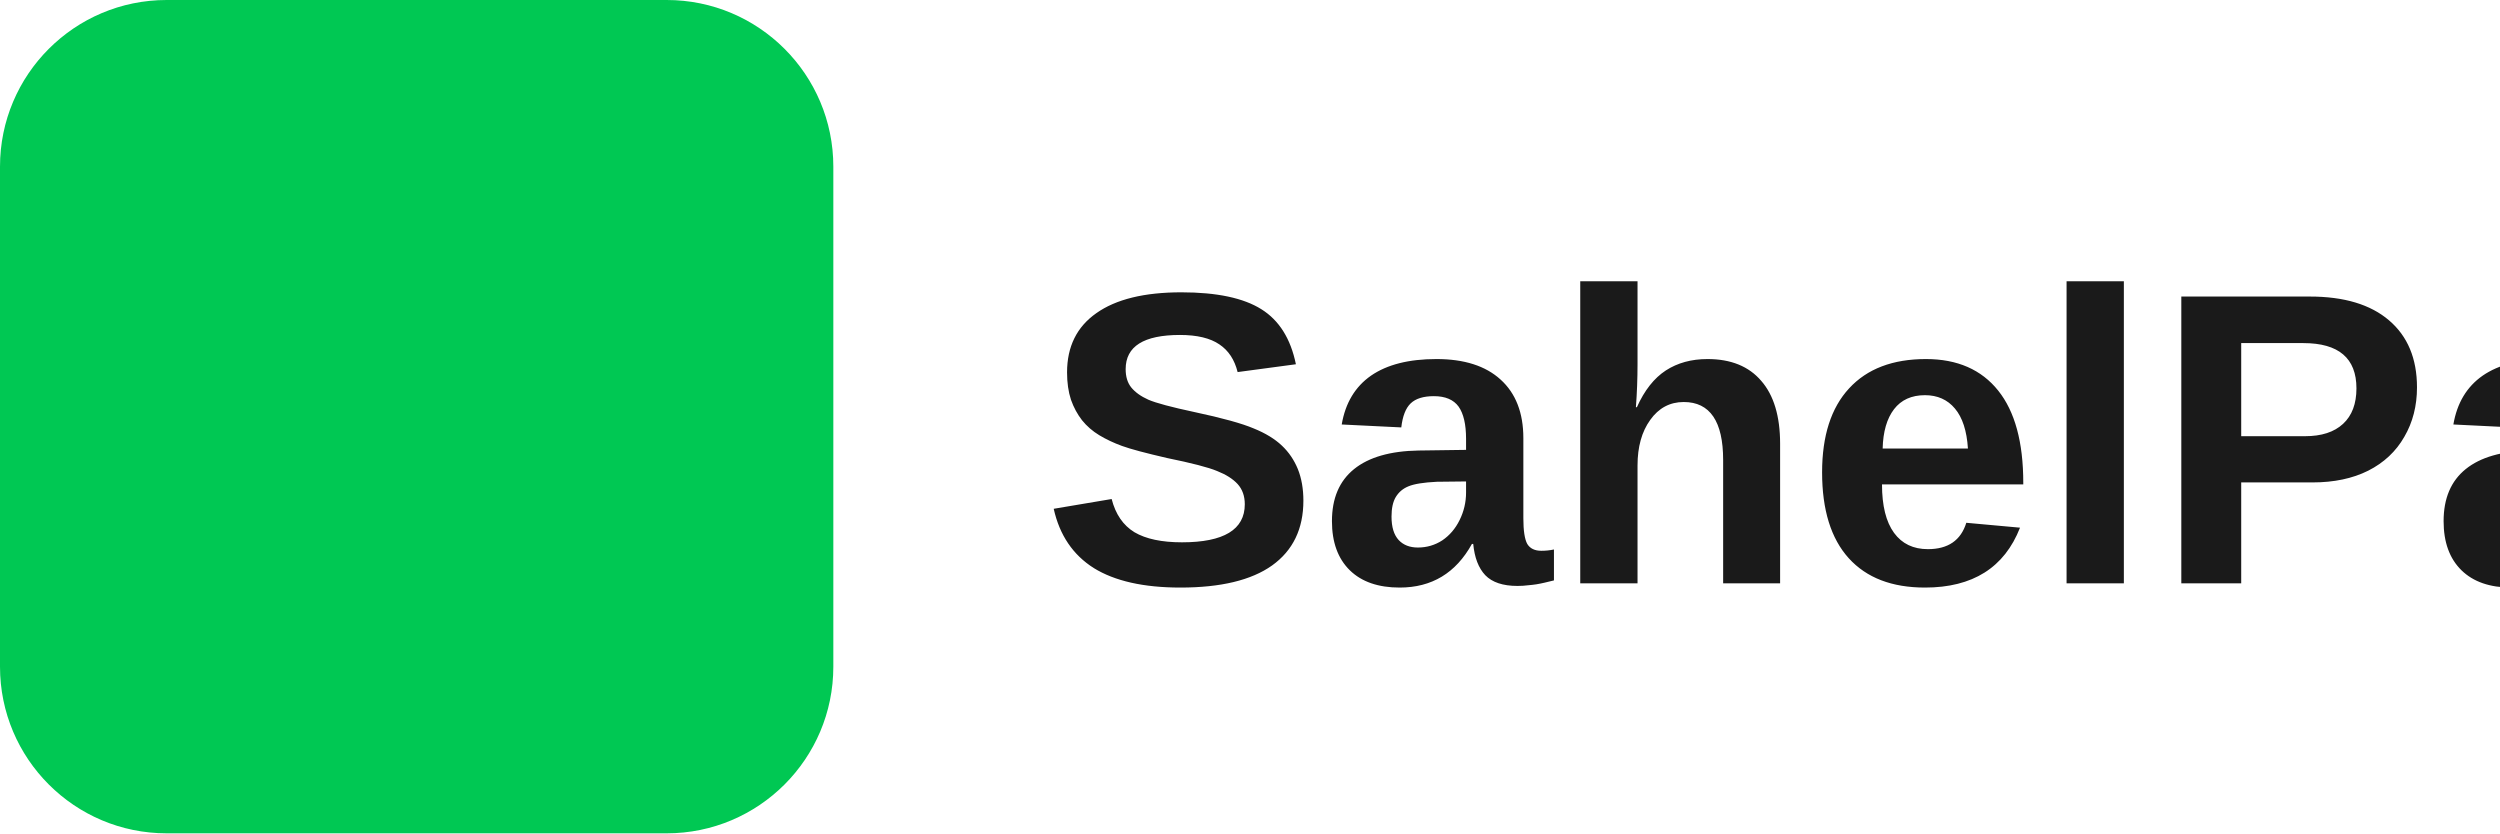
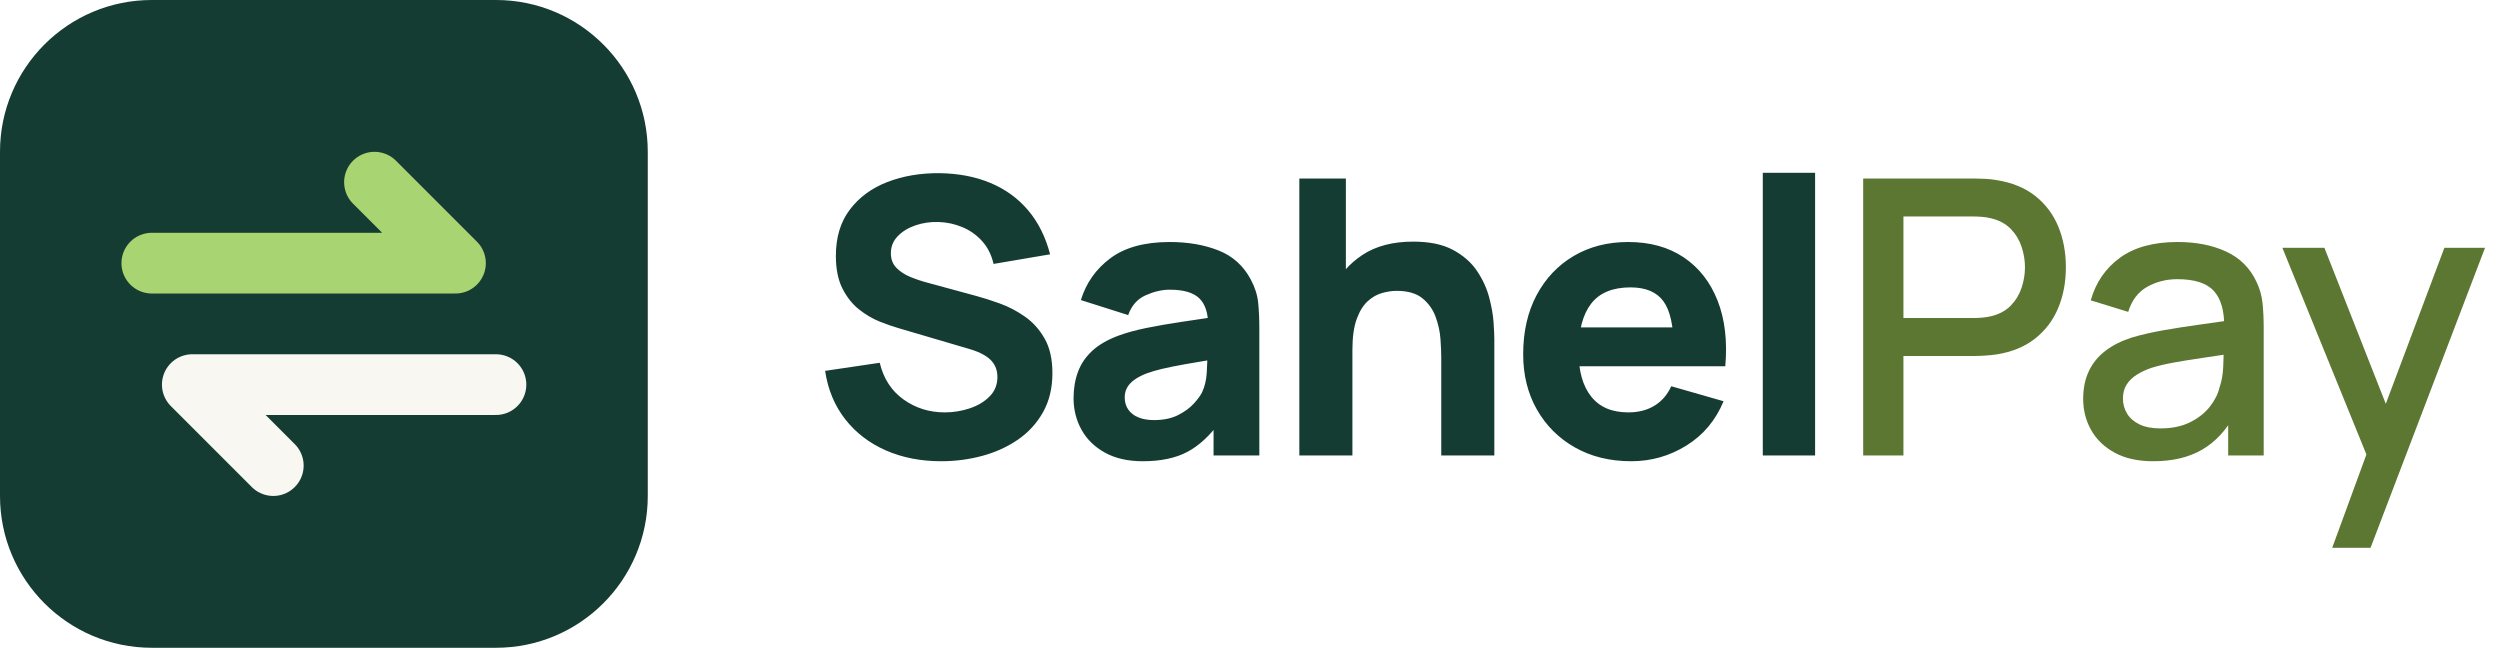
- <svg xmlns="http://www.w3.org/2000/svg" width="120" height="40" viewBox="0 0 120 40" fill="none">
-   <rect width="40" height="40" rx="8" fill="#00C853" />
-   <text x="50" y="28" font-family="Arial, sans-serif" font-size="20" font-weight="bold" fill="#1a1a1a">SahelPay</text>
+ <svg xmlns="http://www.w3.org/2000/svg" viewBox="0 0 247 64" role="img" aria-label="SahelPay">
+   <rect width="64" height="64" rx="15" fill="#153c32" />
+   <path d="M15 26H45L37 18" fill="none" stroke="#a9d472" stroke-width="6" stroke-linecap="round" stroke-linejoin="round" />
+   <path d="M49 38H19L27 46" fill="none" stroke="#f8f7f2" stroke-width="6" stroke-linecap="round" stroke-linejoin="round" />
+   <path fill="#153c32" d="M92.996 45.57Q89.956 45.57 87.514 44.496Q85.073 43.423 83.505 41.419Q81.938 39.414 81.52 36.64L86.916 35.842Q87.486 38.198 89.272 39.471Q91.058 40.744 93.338 40.744Q94.611 40.744 95.808 40.345Q97.005 39.946 97.774 39.167Q98.544 38.388 98.544 37.248Q98.544 36.83 98.421 36.441Q98.297 36.051 98.012 35.709Q97.727 35.367 97.204 35.063Q96.682 34.759 95.884 34.512L88.778 32.422Q87.98 32.194 86.925 31.776Q85.871 31.358 84.883 30.579Q83.895 29.8 83.239 28.517Q82.584 27.235 82.584 25.278Q82.584 22.523 83.971 20.699Q85.358 18.875 87.676 17.982Q89.994 17.089 92.806 17.108Q95.637 17.146 97.86 18.077Q100.083 19.008 101.584 20.785Q103.085 22.561 103.75 25.126L98.164 26.076Q97.86 24.746 97.043 23.834Q96.226 22.922 95.096 22.447Q93.965 21.972 92.73 21.934Q91.514 21.896 90.441 22.267Q89.367 22.637 88.692 23.34Q88.018 24.043 88.018 25.012Q88.018 25.905 88.569 26.465Q89.12 27.026 89.956 27.368Q90.792 27.71 91.666 27.938L96.416 29.23Q97.48 29.515 98.772 29.98Q100.064 30.446 101.251 31.273Q102.439 32.099 103.208 33.448Q103.978 34.797 103.978 36.868Q103.978 39.072 103.056 40.716Q102.135 42.359 100.577 43.433Q99.019 44.506 97.053 45.038Q95.086 45.57 92.996 45.57Z M112.908 45.57Q110.704 45.57 109.174 44.724Q107.645 43.879 106.856 42.463Q106.068 41.048 106.068 39.338Q106.068 37.913 106.505 36.735Q106.942 35.557 107.921 34.654Q108.899 33.752 110.552 33.144Q111.692 32.726 113.269 32.403Q114.846 32.08 116.841 31.785Q118.836 31.491 121.23 31.13L119.368 32.156Q119.368 30.332 118.494 29.477Q117.62 28.622 115.568 28.622Q114.428 28.622 113.193 29.173Q111.958 29.724 111.464 31.13L106.79 29.648Q107.569 27.102 109.716 25.506Q111.863 23.91 115.568 23.91Q118.285 23.91 120.394 24.746Q122.503 25.582 123.586 27.634Q124.194 28.774 124.308 29.914Q124.422 31.054 124.422 32.46V45.0H119.9V40.782L120.546 41.656Q119.045 43.727 117.306 44.648Q115.568 45.57 112.908 45.57ZM114.01 41.504Q115.435 41.504 116.413 41.001Q117.392 40.497 117.971 39.851Q118.551 39.205 118.76 38.768Q119.159 37.932 119.226 36.821Q119.292 35.709 119.292 34.968L120.812 35.348Q118.513 35.728 117.088 35.984Q115.663 36.241 114.789 36.45Q113.915 36.659 113.25 36.906Q112.49 37.21 112.025 37.561Q111.559 37.913 111.34 38.331Q111.122 38.749 111.122 39.262Q111.122 39.965 111.474 40.469Q111.825 40.972 112.471 41.238Q113.117 41.504 114.01 41.504Z M142.396 45.0V35.31Q142.396 34.607 142.32 33.514Q142.244 32.422 141.845 31.32Q141.446 30.218 140.543 29.477Q139.641 28.736 137.988 28.736Q137.323 28.736 136.563 28.945Q135.803 29.154 135.138 29.752Q134.473 30.351 134.046 31.51Q133.618 32.669 133.618 34.588L130.654 33.182Q130.654 30.75 131.642 28.622Q132.63 26.494 134.615 25.183Q136.601 23.872 139.622 23.872Q142.035 23.872 143.555 24.689Q145.075 25.506 145.921 26.76Q146.766 28.014 147.127 29.373Q147.488 30.731 147.564 31.852Q147.64 32.973 147.64 33.486V45.0ZM128.374 45.0V17.64H132.972V31.7H133.618V45.0Z M161.168 45.57Q158.014 45.57 155.611 44.212Q153.207 42.853 151.849 40.469Q150.49 38.084 150.49 35.006Q150.49 31.643 151.82 29.154Q153.15 26.665 155.487 25.288Q157.824 23.91 160.864 23.91Q164.094 23.91 166.355 25.43Q168.616 26.95 169.699 29.705Q170.782 32.46 170.459 36.184H165.348V34.284Q165.348 31.149 164.351 29.772Q163.353 28.394 161.092 28.394Q158.451 28.394 157.207 30Q155.962 31.605 155.962 34.74Q155.962 37.609 157.207 39.177Q158.451 40.744 160.864 40.744Q162.384 40.744 163.467 40.079Q164.55 39.414 165.12 38.16L170.288 39.642Q169.129 42.454 166.63 44.012Q164.132 45.57 161.168 45.57ZM154.366 36.184V32.346H167.97V36.184Z M174.164 45.0V17.07H179.332V45.0Z" />
+   <path fill="#5b7731" d="M184.082 45.0V17.64H195.14Q195.539 17.64 196.128 17.669Q196.717 17.697 197.243 17.792Q199.535 18.147 201.065 19.347Q202.594 20.547 203.351 22.368Q204.108 24.189 204.108 26.405Q204.108 28.622 203.345 30.443Q202.582 32.264 201.052 33.464Q199.523 34.664 197.243 35.019Q196.717 35.095 196.122 35.133Q195.526 35.171 195.14 35.171H188.059V45.0ZM188.059 31.421H194.988Q195.362 31.421 195.827 31.383Q196.293 31.345 196.711 31.244Q197.933 30.953 198.671 30.186Q199.409 29.42 199.738 28.416Q200.067 27.412 200.067 26.405Q200.067 25.398 199.738 24.395Q199.409 23.391 198.671 22.624Q197.933 21.858 196.711 21.567Q196.293 21.459 195.827 21.424Q195.362 21.389 194.988 21.389H188.059Z M212.747 45.57Q210.479 45.57 208.934 44.728Q207.389 43.885 206.603 42.486Q205.818 41.086 205.818 39.414Q205.818 37.862 206.372 36.681Q206.926 35.5 208.003 34.67Q209.08 33.841 210.669 33.334Q212.025 32.935 213.757 32.628Q215.489 32.321 217.395 32.061Q219.302 31.801 221.183 31.523L219.751 32.333Q219.783 29.908 218.728 28.746Q217.674 27.583 215.115 27.583Q213.494 27.583 212.148 28.334Q210.802 29.084 210.264 30.813L206.565 29.673Q207.313 27.026 209.45 25.468Q211.588 23.91 215.141 23.91Q217.902 23.91 219.941 24.854Q221.981 25.797 222.931 27.824Q223.425 28.837 223.539 29.958Q223.653 31.079 223.653 32.359V45.0H220.144V40.313L220.828 40.909Q219.555 43.265 217.585 44.417Q215.616 45.57 212.747 45.57ZM213.456 42.327Q215.147 42.327 216.366 41.726Q217.585 41.124 218.323 40.19Q219.061 39.256 219.295 38.261Q219.612 37.349 219.656 36.203Q219.701 35.057 219.701 34.385L220.993 34.854Q219.124 35.139 217.582 35.364Q216.04 35.589 214.799 35.814Q213.557 36.038 212.582 36.336Q211.765 36.615 211.125 37.014Q210.486 37.413 210.115 37.989Q209.745 38.565 209.745 39.376Q209.745 40.174 210.144 40.845Q210.543 41.517 211.363 41.922Q212.183 42.327 213.456 42.327Z M230.423 54.12 234.388 43.303 234.451 46.495 225.496 24.48H229.65L236.338 41.479H235.122L241.506 24.48H245.522L234.21 54.12Z" />
</svg>
